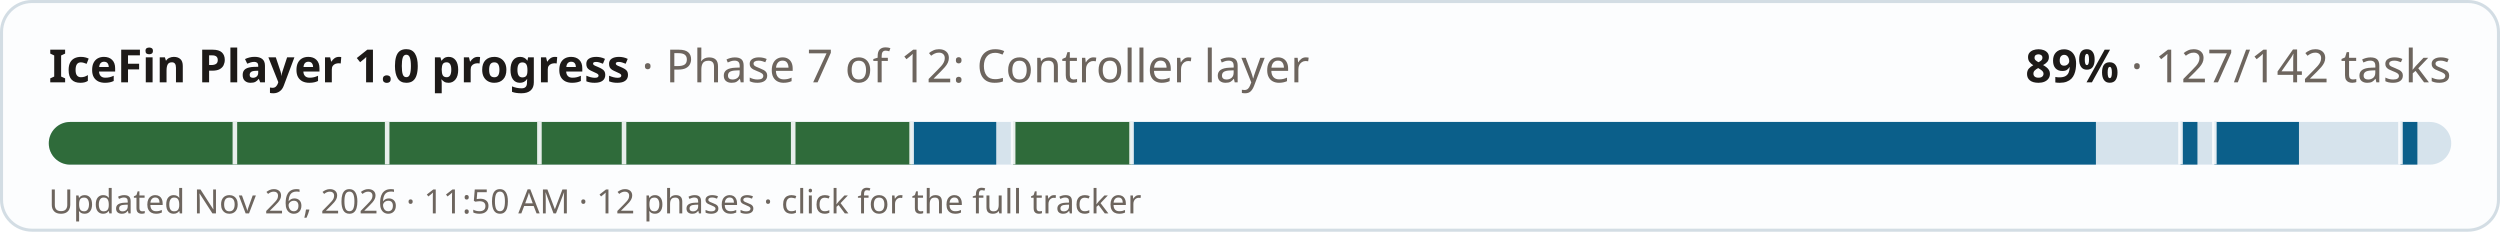
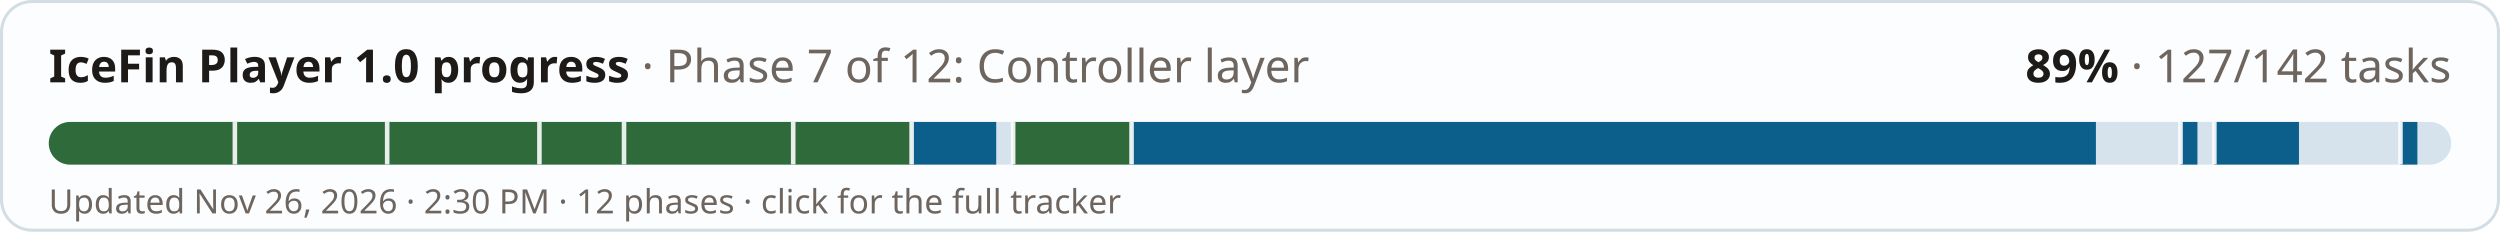
<svg xmlns="http://www.w3.org/2000/svg" width="820" height="76" viewBox="0 0 820 76" role="img" aria-label="IceFin Player 1.0 progress: 89% (127 of 142 tasks)">
  <style>
  .bg{fill:#fcfdfe;stroke:#d3dde4} .fg{fill:#1d1a18} .mu{fill:#6d655e} .track{fill:#d6e3ec} .done{fill:#0b5f8a} .full{fill:#2f6b3a} .tick{fill:#fcfdfe;opacity:.9}
  @media (prefers-color-scheme: dark){ .bg{fill:#1a2127;stroke:#2e3a43} .fg{fill:#f1ebe2} .mu{fill:#a99f94} .track{fill:#24384a} .done{fill:#6cb6e4} .full{fill:#6fbf7c} .tick{fill:#1a2127} }
  text{font-family:-apple-system,"Segoe UI",system-ui,"Noto Sans","DejaVu Sans",sans-serif}
</style>
  <rect class="bg" x="0.5" y="0.5" width="819" height="75" rx="10" />
  <text class="fg" x="16" y="27" font-size="15" font-weight="700">IceFin Player 1.0 progress <tspan class="mu" font-weight="400">· Phase 7 of 12: Controller layer</tspan>
  </text>
  <text class="fg" x="804" y="27" font-size="15" font-weight="700" text-anchor="end">89% <tspan class="mu" font-weight="400">· 127/142 tasks</tspan>
  </text>
  <rect class="track" x="16" y="40" width="788" height="14" rx="7" />
  <clipPath id="c">
    <rect x="16" y="40" width="788" height="14" rx="7" />
  </clipPath>
  <g clip-path="url(#c)">
    <rect class="full" x="16" y="40" width="61.04" height="14" />
    <rect class="full" x="77.04" y="40" width="49.94" height="14" />
    <rect class="full" x="126.99" y="40" width="49.94" height="14" />
    <rect class="full" x="176.93" y="40" width="27.75" height="14" />
    <rect class="full" x="204.68" y="40" width="55.49" height="14" />
    <rect class="full" x="260.17" y="40" width="38.85" height="14" />
    <rect class="done" x="299.01" y="40" width="27.75" height="14" />
    <rect class="full" x="332.31" y="40" width="38.85" height="14" />
    <rect class="done" x="371.15" y="40" width="316.31" height="14" />
    <rect class="done" x="715.21" y="40" width="5.55" height="14" />
    <rect class="done" x="726.31" y="40" width="27.75" height="14" />
    <rect class="done" x="787.35" y="40" width="5.55" height="14" />
    <rect class="tick" x="76.29" y="40" width="1.5" height="14" />
    <rect class="tick" x="126.24" y="40" width="1.5" height="14" />
    <rect class="tick" x="176.18" y="40" width="1.5" height="14" />
    <rect class="tick" x="203.93" y="40" width="1.5" height="14" />
    <rect class="tick" x="259.42" y="40" width="1.5" height="14" />
    <rect class="tick" x="298.26" y="40" width="1.5" height="14" />
    <rect class="tick" x="331.56" y="40" width="1.5" height="14" />
    <rect class="tick" x="370.4" y="40" width="1.5" height="14" />
    <rect class="tick" x="714.46" y="40" width="1.5" height="14" />
    <rect class="tick" x="725.56" y="40" width="1.5" height="14" />
    <rect class="tick" x="786.6" y="40" width="1.5" height="14" />
  </g>
-   <text class="mu" x="16" y="70" font-size="11">Updated Nov 26, 2026 · 11:50 AM · 12 phases · click for the full tracker</text>
+   <text class="mu" x="16" y="70" font-size="11">Updated Nov 26, 2026 · 2:30 PM · 12 phases · click for the full tracker</text>
</svg>
